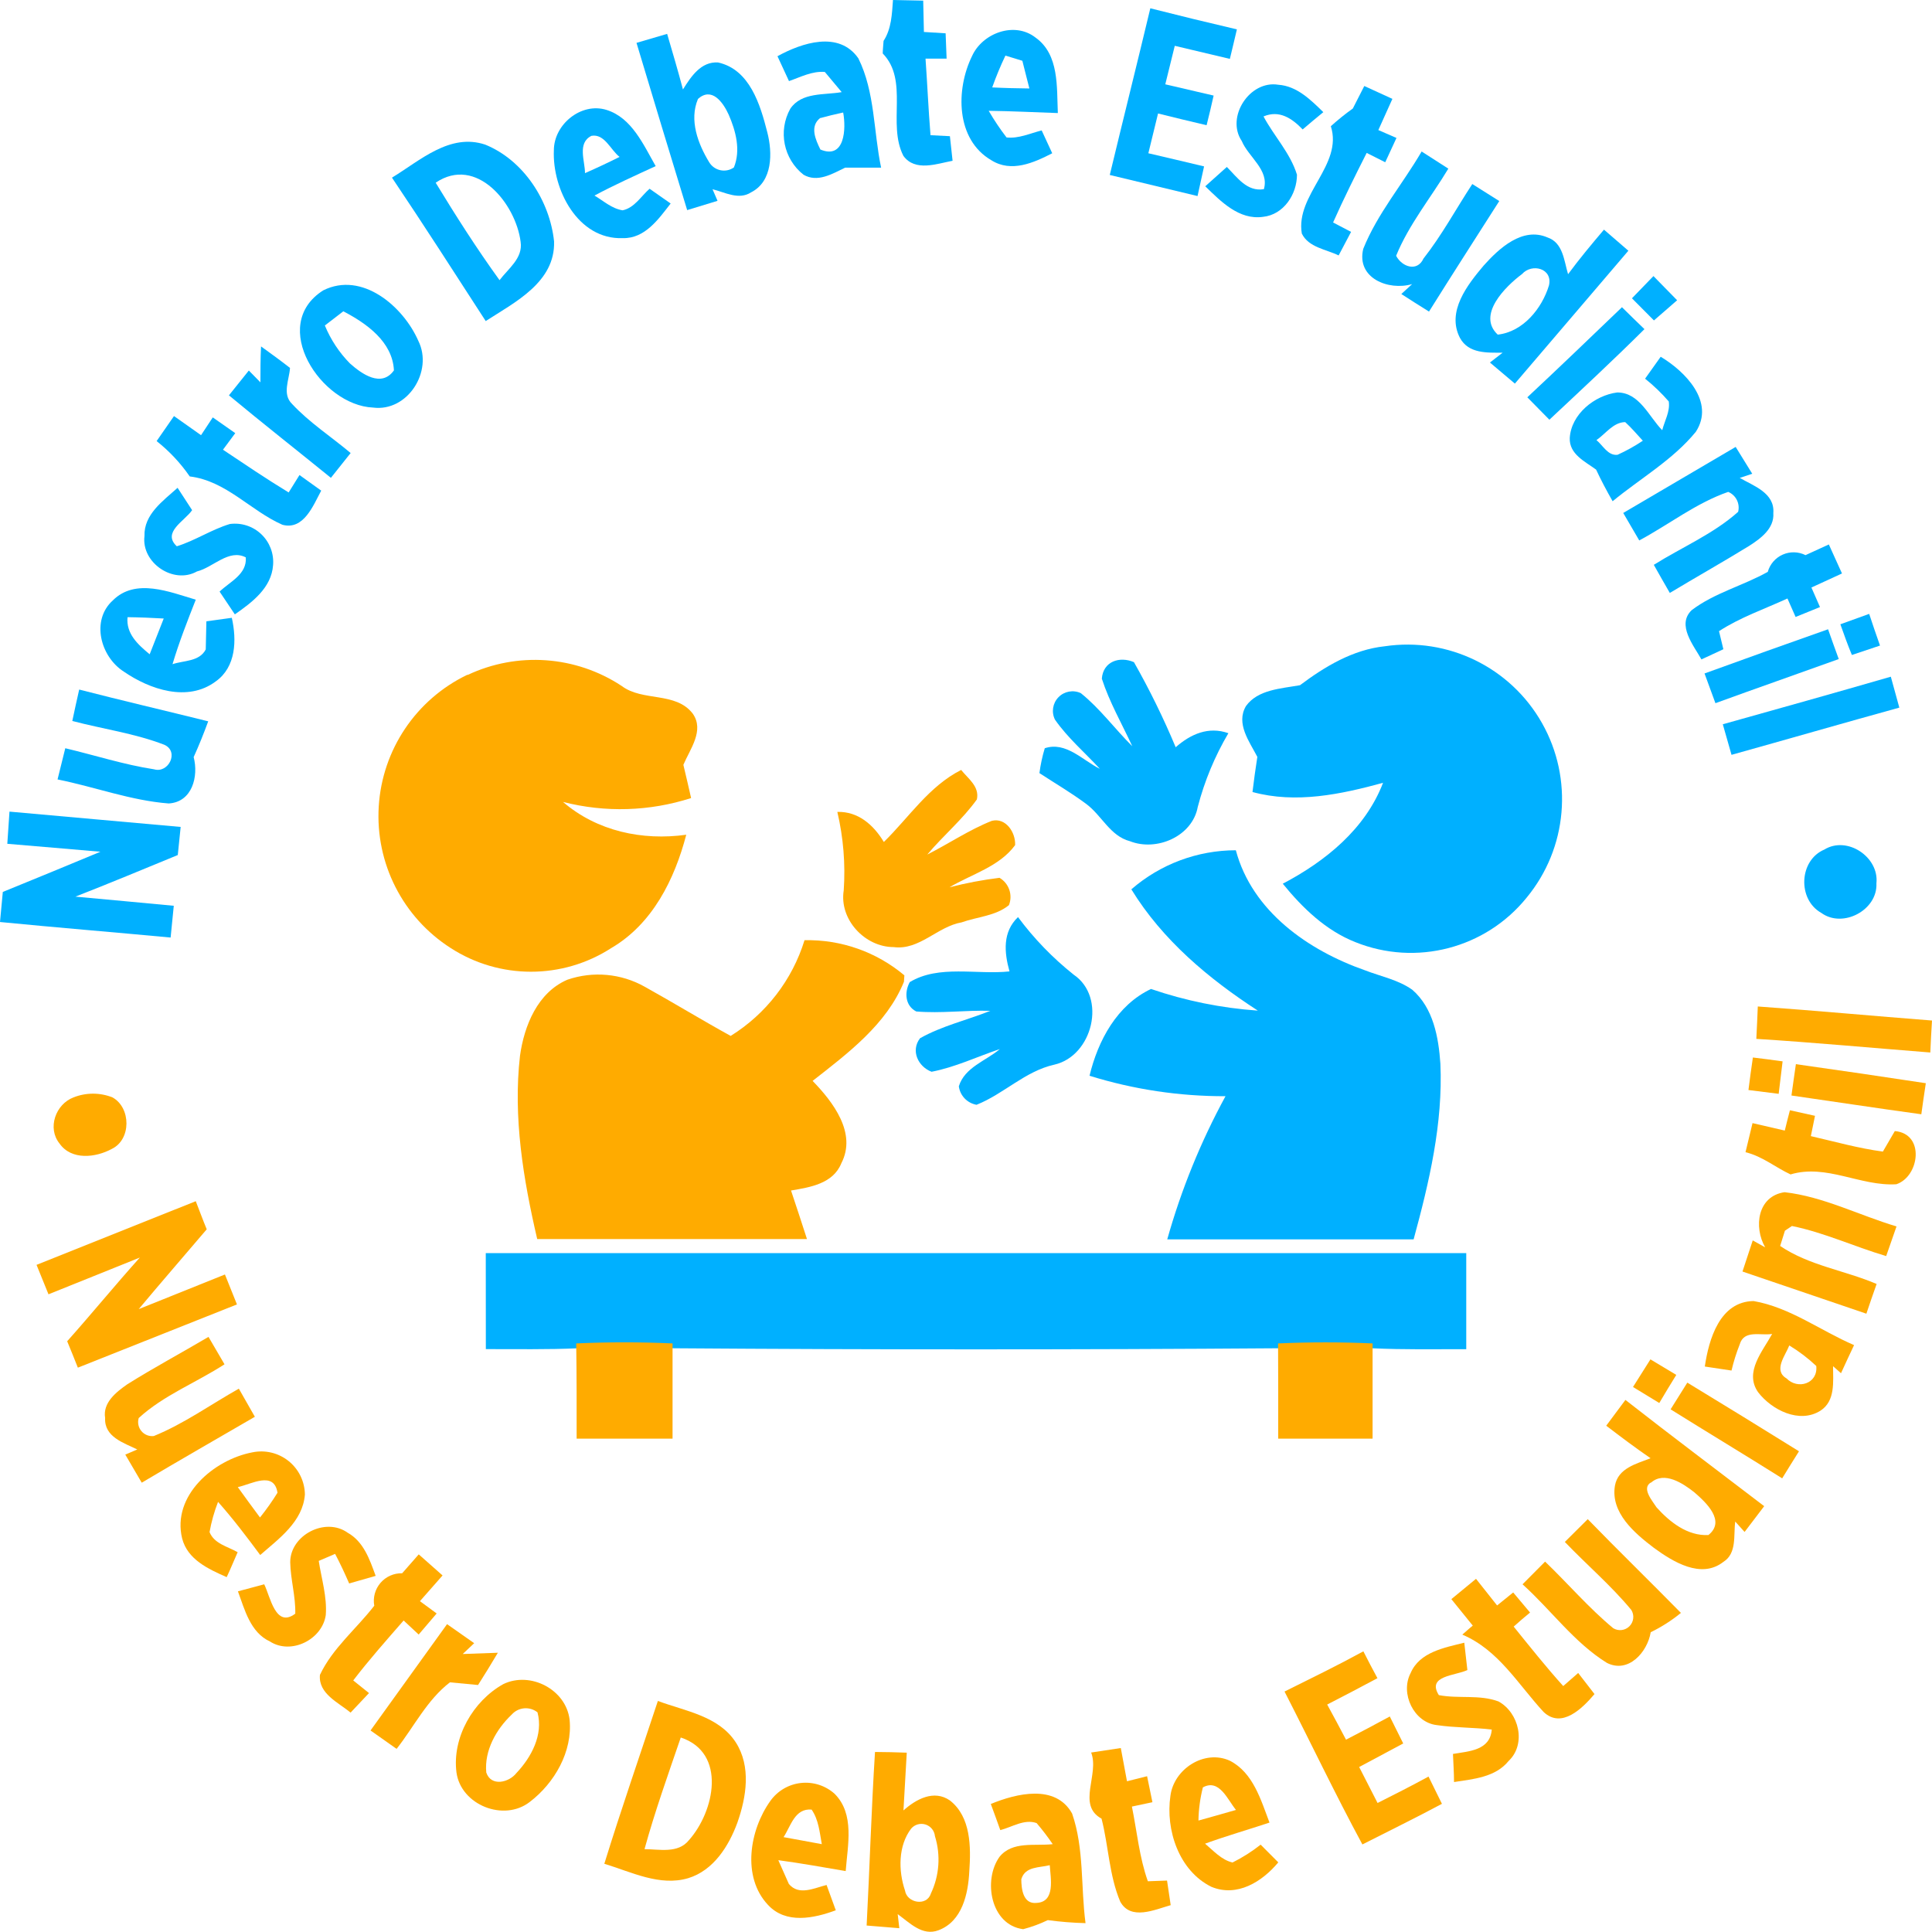
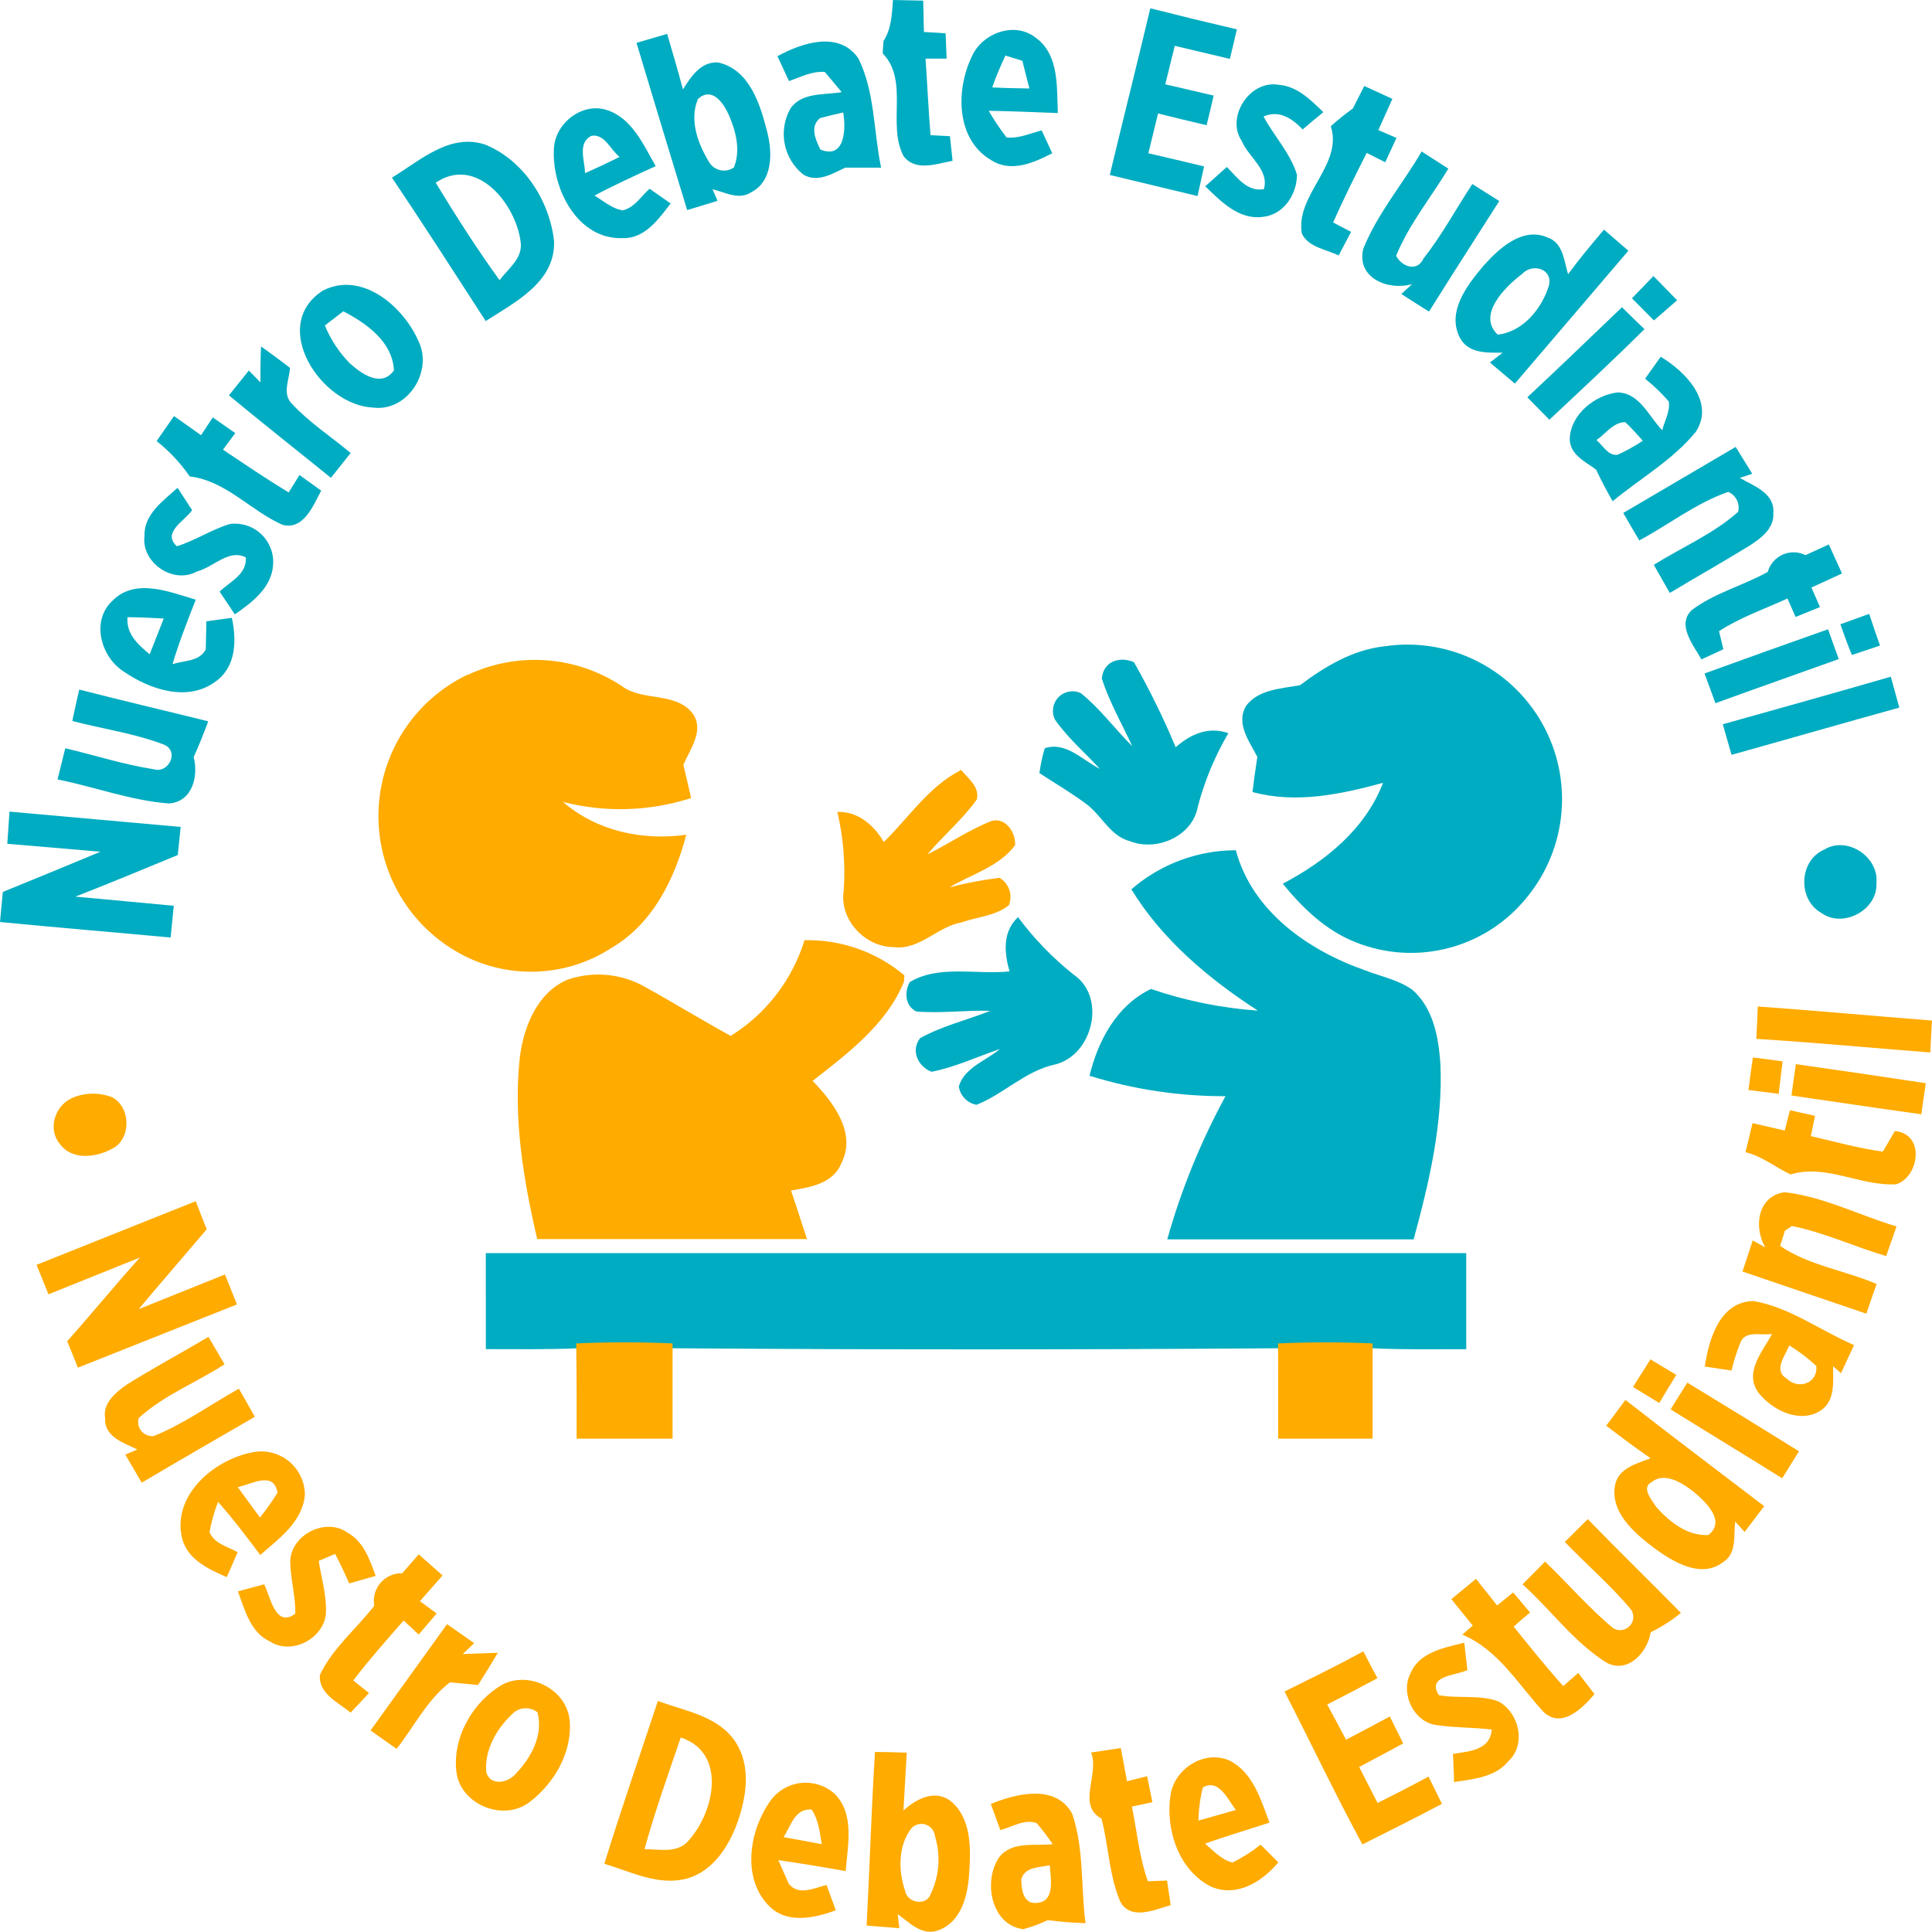
<svg xmlns="http://www.w3.org/2000/svg" viewBox="0 0 274.94 274.92">
  <defs>
-     <style>.cls-1{fill:#00b0ff;}.cls-2{fill:#ffab00;}</style>
+     <style>.cls-1{fill:#00acc1;}.cls-2{fill:#ffab00;}</style>
  </defs>
  <g id="Layer_2" data-name="Layer 2">
    <g id="Layer_1-2" data-name="Layer 1">
      <path class="cls-1" d="M127.08,0l4.3.09.1,4.46,3.09.19c.05,1.2.1,2.39.14,3.6l-3,0c.26,3.63.41,7.27.71,10.9l2.76.14c.1.87.28,2.62.38,3.5-2.25.42-5.32,1.6-7-.7-2.32-4.54.82-10.71-2.94-14.57,0-.45.09-1.34.12-1.79C126.87,4.08,126.93,2,127.08,0Z" />
      <path class="cls-1" d="M163.7,1.18q6.14,1.56,12.32,3c-.25,1.05-.74,3.16-1,4.2l-7.84-1.86L165.83,12l6.88,1.6c-.32,1.41-.64,2.81-1,4.22q-3.46-.81-6.91-1.67c-.46,1.89-.93,3.77-1.38,5.66,2.64.62,5.29,1.23,7.93,1.87q-.48,2.11-.93,4.22c-4.17-1-8.32-2-12.49-3C159.83,17,161.81,9.09,163.7,1.18Z" />
      <path class="cls-1" d="M138.32,8c1.47-3.29,6.05-5,9.05-2.65,3.39,2.42,3,7.05,3.17,10.74-3.29-.11-6.56-.28-9.84-.32a34.85,34.85,0,0,0,2.54,3.79c1.72.19,3.34-.58,5-1,.49,1.08,1,2.17,1.5,3.25-2.63,1.36-5.83,2.78-8.65,1C136,19.87,136,12.74,138.32,8Zm4.76-.09a47.39,47.39,0,0,0-1.88,4.53c1.76.09,3.52.13,5.29.15-.33-1.32-.68-2.63-1-3.94Z" />
      <path class="cls-1" d="M90.58,6.1l4.36-1.28c.77,2.63,1.55,5.26,2.25,7.91,1.15-1.84,2.57-4,5-3.84,4.51,1,6,6,7,9.92.76,2.93.78,7-2.3,8.56-1.76,1.14-3.7,0-5.49-.44.18.41.54,1.23.71,1.65L97.79,29.9Q94.15,18,90.58,6.1Zm8.74,8c-1.26,3,0,6.36,1.61,9a2.46,2.46,0,0,0,3.51.73c1-2.46.27-5.19-.74-7.51C102.89,14.54,101.29,12.31,99.31,14.09Z" />
      <path class="cls-1" d="M110.64,8c3.47-1.91,8.75-3.67,11.51.3,2.38,4.79,2.15,10.4,3.24,15.56-1.71,0-3.41,0-5.12,0-1.81.87-3.93,2.17-5.93,1a7.39,7.39,0,0,1-1.88-9.38c1.61-2.4,4.85-1.93,7.32-2.37l-2.4-2.87c-1.81-.15-3.45.73-5.1,1.3Zm6.11,8.77c-1.56,1.18-.7,3.09,0,4.51,3.5,1.46,3.67-3,3.24-5.27C118.87,16.25,117.8,16.51,116.75,16.8Z" />
      <path class="cls-1" d="M176.71,20.06c-2.29-3.4,1.13-8.67,5.2-8,2.65.18,4.62,2.15,6.41,3.9-1,.83-2,1.64-2.94,2.46-1.52-1.58-3.31-2.8-5.57-1.85,1.49,2.8,3.81,5.2,4.76,8.29,0,2.8-1.9,5.7-4.84,6-3.4.48-6-2.2-8.21-4.35l3.07-2.75c1.47,1.47,2.87,3.56,5.27,3.16C180.66,24.19,177.67,22.36,176.71,20.06Z" />
      <path class="cls-1" d="M192.52,15.44c.55-1.06,1.1-2.14,1.63-3.2l4,1.83q-1,2.22-2,4.44l2.58,1.12c-.4.87-1.2,2.59-1.6,3.46l-2.64-1.33c-1.65,3.27-3.29,6.55-4.78,9.9L192.27,33l-1.77,3.35c-1.8-.88-4.27-1.13-5.24-3.11-.94-5.55,5.89-9.75,4.13-15.28A35.49,35.49,0,0,1,192.52,15.44Z" />
      <path class="cls-1" d="M78.82,21.39c0-3.69,3.89-6.87,7.49-5.75s5.25,4.95,7,8c-2.93,1.35-5.86,2.67-8.71,4.19,1.28.75,2.44,1.85,4,2.1,1.69-.35,2.62-2,3.84-3.07,1,.71,2,1.41,3,2.1-1.73,2.22-3.64,5-6.82,4.93C82.2,34.12,78.58,26.91,78.82,21.39Zm4.43,3.25c1.66-.73,3.3-1.5,4.92-2.31-1.29-1-2.13-3.33-4-3C82.11,20.35,83.26,22.93,83.25,24.64Z" />
      <path class="cls-1" d="M55.78,25.28c4-2.43,8.23-6.38,13.27-4.7,5.48,2.23,9.19,8,9.8,13.78.17,5.8-5.56,8.64-9.73,11.33C64.7,38.86,60.3,32,55.78,25.28ZM62,26c2.87,4.72,5.85,9.39,9.09,13.87,1.23-1.64,3.35-3.12,3-5.45C73.41,29,67.81,22.07,62,26Z" />
      <path class="cls-1" d="M194,35.42c2-5,5.6-9.21,8.31-13.86L206.11,24c-2.48,4.13-5.6,7.92-7.43,12.4.82,1.58,3,2.34,3.89.4,2.62-3.33,4.63-7.07,6.95-10.61l3.84,2.42c-3.34,5.24-6.71,10.47-10,15.73q-2-1.24-3.94-2.5l1.54-1.41C197.58,41.41,193,39.58,194,35.42Z" />
      <path class="cls-1" d="M211.14,37.79c2.2-2.46,5.53-5.54,9.08-4,2.23.75,2.35,3.33,2.93,5.23,1.61-2.18,3.35-4.27,5.11-6.34,1.15,1,2.3,2,3.47,3-5.39,6.3-10.75,12.61-16.15,18.91-1.18-1-2.37-2-3.55-3l1.81-1.4c-2.2,0-4.83.16-6.07-2.09C205.81,44.34,208.84,40.52,211.14,37.79ZM216.6,39c-2.39,1.78-6.45,5.83-3.46,8.62,3.62-.4,6.3-3.74,7.29-7C221,38.19,218,37.42,216.6,39Z" />
      <path class="cls-1" d="M232.24,42.45l3.06-3.16c1.12,1.15,2.24,2.29,3.37,3.44l-3.3,2.87Z" />
      <path class="cls-1" d="M46,41.32c5.53-2.76,11.39,2.29,13.53,7.18C61.69,52.84,58,58.64,53.08,58,45.69,57.68,38.18,46.28,46,41.32Zm.23,5a16.85,16.85,0,0,0,3.56,5.39c1.7,1.52,4.49,3.49,6.27,1-.2-4.09-3.91-6.69-7.2-8.41Z" />
      <path class="cls-1" d="M217.35,56.54c4.53-4.23,9-8.53,13.47-12.82,1.06,1.05,2.13,2.09,3.2,3.12-4.42,4.39-9,8.65-13.53,12.89C219.46,58.67,218.4,57.61,217.35,56.54Z" />
      <path class="cls-1" d="M37.06,54.41c0-1.71,0-3.4.09-5.11,1.38,1,2.77,2,4.12,3.06-.1,1.66-1.15,3.71.28,5.11,2.48,2.67,5.58,4.67,8.35,7L47.09,68c-4.83-3.92-9.73-7.77-14.51-11.74l2.83-3.53Z" />
      <path class="cls-1" d="M234.11,53.89l2.22-3.12c3.48,2.08,7.77,6.42,5,10.68-3.27,4-7.88,6.62-11.84,9.88-.84-1.47-1.65-3-2.35-4.5-1.58-1.16-3.84-2.19-3.75-4.5.2-3.39,3.53-6.07,6.76-6.48,3.17,0,4.5,3.45,6.4,5.37.34-1.34,1.14-2.66.93-4.09A25.68,25.68,0,0,0,234.11,53.89Zm-6.92,8.74c.93.76,1.63,2.25,3,2.09a25.08,25.08,0,0,0,3.6-2c-.83-.9-1.62-1.84-2.51-2.65C229.58,60.09,228.5,61.73,227.19,62.63Z" />
      <path class="cls-1" d="M22.29,62.77c.83-1.19,1.64-2.38,2.47-3.56l3.85,2.72,1.67-2.53,3.2,2.24L31.73,64c3.09,2.06,6.17,4.15,9.35,6.08.39-.62,1.16-1.86,1.54-2.48l3.09,2.22c-1.13,2.1-2.49,5.67-5.52,4.86-4.55-2-8-6.25-13.19-6.88A23.28,23.28,0,0,0,22.29,62.77Z" />
      <path class="cls-1" d="M247,63.6l2.36,3.82-1.78.59c2,1.15,5,2.15,4.78,5,.16,2.21-1.83,3.65-3.48,4.7-3.71,2.28-7.51,4.42-11.25,6.67-.76-1.32-1.52-2.64-2.28-4,4-2.51,8.46-4.38,12-7.54A2.43,2.43,0,0,0,245.94,70c-4.56,1.58-8.43,4.64-12.66,6.91L231,73Q239,68.3,247,63.6Z" />
      <path class="cls-1" d="M20.56,76.29c-.1-3.1,2.64-5,4.71-6.87l2.07,3.18c-1.06,1.55-4.32,3.15-2.18,5.14,2.62-.81,4.93-2.38,7.55-3.17a5.45,5.45,0,0,1,6.15,5.86c-.23,3.24-3,5.3-5.44,7l-2.17-3.24c1.47-1.42,3.91-2.45,3.73-4.87-2.42-1.25-4.64,1.43-6.95,2C24.68,83.21,20.09,80.08,20.56,76.29Z" />
      <path class="cls-1" d="M256.94,79l3.32-1.52,1.87,4.13-4.35,2L259,86.39l-3.47,1.41-1.16-2.63c-3.26,1.5-6.71,2.68-9.74,4.65.15.64.46,1.92.62,2.57l-3.12,1.45c-1.12-2-3.55-4.91-1.4-7,3.24-2.47,7.31-3.48,10.84-5.46A3.81,3.81,0,0,1,256.94,79Z" />
      <path class="cls-1" d="M16.06,85.44c3.22-3.22,8.08-1.2,11.8-.1-1.18,3-2.38,6.05-3.31,9.18,1.61-.55,3.82-.34,4.73-2.1l.09-4,3.62-.5c.71,3.17.61,7-2.29,9.05-4,3-9.4,1.14-13.09-1.4C14.31,93.46,12.9,88.29,16.06,85.44Zm2.09,2.38c-.23,2.37,1.48,3.91,3.15,5.29q1-2.53,2-5.09C21.59,87.92,19.87,87.85,18.15,87.83Z" />
      <path class="cls-1" d="M261.9,88.84,266,87.36c.5,1.5,1,3,1.54,4.51l-4,1.34C262.93,91.75,262.42,90.3,261.9,88.84Z" />
      <path class="cls-1" d="M242.57,95.84q8.78-3.19,17.58-6.29c.5,1.42,1,2.83,1.52,4.24-5.85,2.11-11.71,4.15-17.55,6.28C243.61,98.65,243.08,97.24,242.57,95.84Z" />
      <path class="cls-1" d="M185,97.51c3.56-2.67,7.54-5.06,12.06-5.54a22,22,0,0,1,20.22,35.74,21.18,21.18,0,0,1-24.41,6.36c-4.2-1.66-7.51-4.86-10.32-8.31,6.08-3.2,11.74-7.77,14.27-14.36-6,1.64-12.4,3-18.58,1.31.2-1.66.43-3.33.69-5-1.12-2.17-3.09-4.73-1.62-7.23C179,98.13,182.27,98,185,97.51Z" />
      <path class="cls-1" d="M156.8,96.58c.19-2.46,2.52-3.23,4.57-2.35a111.87,111.87,0,0,1,5.94,12.11c2.13-1.88,4.68-3,7.5-2a41,41,0,0,0-4.36,10.5c-.77,4.19-5.86,6.37-9.65,4.87-2.82-.73-4-3.66-6.23-5.31s-4.42-2.92-6.65-4.38a22.15,22.15,0,0,1,.76-3.54c3-1,5.39,1.72,7.84,2.93-2.14-2.32-4.57-4.39-6.39-7a2.79,2.79,0,0,1,3.68-3.77c2.74,2.2,4.83,5.08,7.32,7.55C159.66,103,157.89,99.95,156.8,96.58Z" />
      <path class="cls-1" d="M245.17,103.07c8-2.24,16-4.48,23.91-6.77l1.21,4.4c-8,2.21-15.92,4.5-23.88,6.72C246,106,245.58,104.52,245.17,103.07Z" />
      <path class="cls-1" d="M11.27,98.13c6.1,1.57,12.24,3,18.36,4.52-.63,1.72-1.31,3.42-2.07,5.09.72,2.74-.2,6.4-3.55,6.6-5.38-.41-10.53-2.36-15.82-3.42l1.1-4.44c4.22,1,8.35,2.34,12.64,3,2.05.61,3.61-2.52,1.46-3.49-4.22-1.63-8.74-2.24-13.1-3.39C10.6,101.12,10.93,99.63,11.27,98.13Z" />
      <path class="cls-1" d="M1.35,115.5c8.12.74,16.24,1.44,24.36,2.18-.11,1-.3,3-.41,4-4.85,2-9.67,4-14.57,5.92,4.65.43,9.31.85,14,1.3l-.45,4.52C16.17,132.66,8.07,132,0,131.21c.13-1.43.27-2.86.4-4.28q7-2.85,13.89-5.72c-4.42-.37-8.84-.77-13.25-1.13C1.15,118.55,1.25,117,1.35,115.5Z" />
      <path class="cls-1" d="M259.62,120.9c3.25-2,7.82,1.07,7.41,4.81.19,3.79-4.77,6.45-7.85,4.2C255.78,128,256,122.43,259.62,120.9Z" />
      <path class="cls-1" d="M161,126.56A22.69,22.69,0,0,1,175.87,121c2.33,8.71,10.32,14.26,18.4,17.09,2.24.87,4.71,1.34,6.71,2.76,3,2.6,3.74,6.77,4,10.52.38,8.49-1.59,16.87-3.81,25-11.69,0-23.38,0-35.06,0A98.21,98.21,0,0,1,174.4,156a64.51,64.51,0,0,1-19.35-2.91c1.2-5,3.9-10.06,8.75-12.35a59.86,59.86,0,0,0,15.2,3.08C172,139.28,165.43,133.78,161,126.56Z" />
      <path class="cls-1" d="M143.66,138.24c-.76-2.73-1-5.61,1.21-7.73a44,44,0,0,0,7.92,8.19c4.75,3.22,2.71,11.57-2.75,12.81-4.17.93-7.19,4.17-11.07,5.71a3.08,3.08,0,0,1-2.52-2.63c.83-2.71,3.86-3.62,5.84-5.3-3.23,1.08-6.36,2.59-9.72,3.23-1.92-.73-3-3-1.64-4.77,3.12-1.76,6.67-2.57,10-3.9-3.51-.11-7,.39-10.54.09-1.6-.81-1.71-2.76-.92-4.18C133.61,137.26,139,138.74,143.66,138.24Z" />
      <path class="cls-1" d="M69.13,178.33H208.66V192c-4.46,0-8.92.08-13.38-.13s-9-.2-13.42,0q-43,.31-85.94,0-6.83-.31-13.68,0c-4.36.2-8.73.11-13.1.12Z" />
      <path class="cls-2" d="M66.55,96.05a22.43,22.43,0,0,1,21.91,1.56c3,2.27,7.68.78,10.12,3.94,1.7,2.4-.39,5.06-1.33,7.29.38,1.58.74,3.15,1.1,4.73a32.8,32.8,0,0,1-18.23.55c4.84,4.17,11.3,5.54,17.54,4.67C96,125.13,92.87,131.47,87,134.91a21.06,21.06,0,0,1-22.87,0,22.3,22.3,0,0,1,2.37-38.88Z" />
      <path class="cls-2" d="M125.78,119.82c3.57-3.49,6.41-7.93,11-10.25,1,1.25,2.63,2.35,2.24,4.19-2.05,2.87-4.79,5.15-7.06,7.85,3.08-1.56,6-3.54,9.19-4.8,2-.49,3.4,1.67,3.31,3.46-2.25,3.07-6.18,4.12-9.34,6a55.45,55.45,0,0,1,7.12-1.35,3.16,3.16,0,0,1,1.34,3.89c-1.89,1.55-4.5,1.65-6.73,2.45-3.46.6-6,4-9.67,3.52-4.11,0-7.78-3.94-7.11-8.08a37.57,37.57,0,0,0-.91-11.16C122.12,115.46,124.3,117.37,125.78,119.82Z" />
      <path class="cls-2" d="M114.49,133.8a21.33,21.33,0,0,1,14.21,5l-.06.91c-2.45,6.05-8,10.2-13,14.11,2.91,3,6.32,7.43,4.09,11.72-1.17,2.91-4.44,3.42-7.16,3.88.78,2.3,1.52,4.61,2.27,6.91H76.45C74.47,167.82,73,159,74,150.24c.6-4.28,2.5-9,6.75-10.82a13.49,13.49,0,0,1,11,1c4.1,2.28,8.11,4.73,12.23,7A24.58,24.58,0,0,0,114.49,133.8Z" />
      <path class="cls-2" d="M250.15,143.23c8.27.59,16.52,1.36,24.79,2-.1,1.51-.17,3-.24,4.55-8.26-.65-16.5-1.42-24.76-1.94C250,146.66,250.11,144.37,250.15,143.23Z" />
      <path class="cls-2" d="M249.45,150.49c1.41.17,2.81.35,4.23.55-.18,1.54-.38,3.07-.56,4.62l-4.3-.54C249,153.57,249.24,152,249.45,150.49Z" />
      <path class="cls-2" d="M255.57,151.44q9.24,1.3,18.49,2.71c-.23,1.47-.44,3-.64,4.42-6.17-.84-12.32-1.79-18.48-2.67C255.14,154.4,255.36,152.92,255.57,151.44Z" />
      <path class="cls-2" d="M10.46,156.17a7.51,7.51,0,0,1,5.55,0c2.65,1.47,2.68,6-.1,7.33-2.29,1.25-5.75,1.65-7.44-.77C6.7,160.54,7.91,157.14,10.46,156.17Z" />
      <path class="cls-2" d="M254.72,158l3.57.79c-.15.72-.44,2.17-.59,2.89,3.4.78,6.78,1.74,10.25,2.2l1.7-2.92c4.34.38,3.5,6.49.21,7.57-5.1.31-9.94-2.93-15.05-1.4-2.16-1-4-2.58-6.41-3.16l1-4.14,4.59,1.06C254.16,160.17,254.53,158.72,254.72,158Z" />
      <path class="cls-2" d="M251.2,177.51c-1.66-2.9-1.1-7.29,2.76-7.85,5.54.63,10.62,3.29,15.93,4.87l-1.47,4.22c-4.5-1.33-8.8-3.34-13.41-4.28l-1,.67c-.17.55-.5,1.63-.68,2.17,4.11,2.79,9.21,3.48,13.73,5.41-.49,1.41-1,2.82-1.46,4.23-5.88-2-11.77-4-17.63-6,.48-1.48,1-3,1.46-4.43Z" />
      <path class="cls-2" d="M5.2,180l22.66-9.06c.52,1.33,1,2.65,1.56,4-3.22,3.79-6.49,7.54-9.68,11.36q6.14-2.48,12.27-4.93c.56,1.42,1.13,2.83,1.71,4.26-7.55,3-15.08,6-22.64,9-.5-1.26-1-2.51-1.52-3.76,3.5-3.92,6.83-8,10.34-11.91-4.32,1.76-8.66,3.47-13,5.23Z" />
      <path class="cls-2" d="M242.61,194.47c.57-3.89,2.13-9.25,6.94-9.32,5.19.9,9.53,4.22,14.3,6.27-.62,1.33-1.26,2.66-1.86,4l-1.13-1c0,2.18.35,4.95-1.79,6.33-3,1.9-6.94-.1-8.88-2.63-2-2.87.67-5.84,2-8.29-1.6.28-4-.64-4.61,1.48a26.31,26.31,0,0,0-1.17,3.73Zm11.61,1.67c1.59,1.67,4.52.78,4.25-1.75a22.67,22.67,0,0,0-3.84-2.92C254.1,192.87,252.31,195,254.22,196.15Z" />
      <path class="cls-2" d="M18.11,197c3.78-2.37,7.72-4.48,11.56-6.75l2.28,3.9c-4,2.6-8.65,4.39-12.21,7.65a2,2,0,0,0,2.15,2.56c4.28-1.74,8.08-4.48,12.1-6.74l2.28,4c-5.37,3.12-10.77,6.21-16.1,9.38-.78-1.34-1.56-2.68-2.34-4l1.71-.73c-1.93-.94-4.72-1.78-4.58-4.47C14.6,199.61,16.53,198.11,18.11,197Z" />
      <path class="cls-2" d="M82,191.18q6.86-.31,13.71,0c0,4.52,0,9,0,13.55H82.06C82.06,200.2,82.07,195.7,82,191.18Z" />
      <path class="cls-2" d="M181.88,191.18c4.48-.2,9-.2,13.45,0,0,4.52,0,9,0,13.55H181.9C181.9,200.2,181.91,195.7,181.88,191.18Z" />
      <path class="cls-2" d="M232.39,197.38l2.48-3.93,3.68,2.21c-.82,1.32-1.62,2.64-2.42,4Z" />
      <path class="cls-2" d="M237.74,200.56c.79-1.27,1.59-2.54,2.38-3.8q8,4.86,15.89,9.77c-.81,1.28-1.6,2.57-2.39,3.85C248.36,207.07,243,203.85,237.74,200.56Z" />
      <path class="cls-2" d="M228.58,202.89l2.73-3.67c6.53,5.11,13.16,10.08,19.75,15.12-.93,1.21-1.86,2.45-2.79,3.67l-1.33-1.48c-.27,1.93.27,4.51-1.69,5.74-3.16,2.47-7.15,0-9.89-2-2.75-2.09-6.19-5-5.54-8.85.45-2.5,3.06-3.11,5.07-3.9C232.76,206.06,230.66,204.48,228.58,202.89Zm6.37,8.07c-1.41.82.21,2.63.79,3.55,1.88,2.09,4.4,4.09,7.38,3.94,2.51-2-.33-4.63-2-6.08C239.51,211.1,236.84,209.31,234.95,211Z" />
      <path class="cls-2" d="M25.92,218.94c-1.49-6.09,4.5-11.22,10-12.26a6.21,6.21,0,0,1,7.47,6c-.29,3.85-3.68,6.27-6.36,8.61-1.92-2.59-3.86-5.15-6-7.56a23.12,23.12,0,0,0-1.21,4.3c.67,1.67,2.58,2.05,4,2.86-.53,1.18-1,2.37-1.56,3.55C29.63,223.28,26.7,221.94,25.92,218.94Zm7.92-7.31q1.56,2.17,3.16,4.32a35.28,35.28,0,0,0,2.49-3.52C39,209.27,35.77,211.22,33.84,211.63Z" />
      <path class="cls-2" d="M222.69,219.43l3.26-3.24c4.37,4.5,8.87,8.87,13.26,13.34a21.85,21.85,0,0,1-4.3,2.75c-.46,2.82-3.17,5.92-6.24,4.36-4.67-2.9-7.94-7.53-12-11.18,1.06-1.08,2.14-2.16,3.21-3.23,3.26,3.13,6.22,6.6,9.7,9.48a1.88,1.88,0,0,0,2.57-2.6C229.28,225.64,225.81,222.69,222.69,219.43Z" />
      <path class="cls-2" d="M41.3,222.32c0-3.86,5-6.46,8.16-4.21,2.3,1.28,3.16,3.85,4,6.15l-3.77,1.08c-.62-1.43-1.27-2.82-2-4.21l-2.33,1c.39,2.56,1.2,5.1,1,7.71-.5,3.48-4.92,5.7-7.94,3.76-2.8-1.3-3.59-4.51-4.56-7.14l3.74-1c.88,1.78,1.61,6.29,4.42,4.18C42.08,227.17,41.35,224.78,41.3,222.32Z" />
      <path class="cls-2" d="M57.23,223.89l2.36-2.69c1.13,1,2.25,2,3.39,3l-3.22,3.66,2.38,1.75-2.56,3-2.14-2c-2.44,2.8-4.91,5.58-7.17,8.53l2.24,1.8-2.62,2.78c-1.72-1.44-4.61-2.68-4.36-5.37,1.79-3.8,5.19-6.55,7.73-9.84A3.93,3.93,0,0,1,57.23,223.89Z" />
      <path class="cls-2" d="M206.54,227.57l3.51-2.89c1,1.27,2,2.52,3,3.79l2.29-1.85,2.4,2.86c-.78.64-1.56,1.3-2.33,2,2.31,2.86,4.59,5.73,7.05,8.46l2.13-1.86,2.32,3c-1.69,2-4.67,5-7.25,2.54-3.63-3.93-6.4-8.81-11.56-11,.38-.32,1.12-1,1.49-1.28Z" />
      <path class="cls-2" d="M52.73,246.26q5.44-7.57,10.89-15.13l3.86,2.71-1.63,1.54,5-.18c-.91,1.55-1.86,3.07-2.82,4.59l-4-.38c-3.25,2.49-5.1,6.3-7.59,9.47Z" />
      <path class="cls-2" d="M200.74,238.1c1.27-3,4.81-3.62,7.64-4.33.15,1.29.3,2.59.44,3.89-1.66.82-5.83.77-4.06,3.57,2.8.54,5.78-.11,8.49.9,2.91,1.59,4,6.05,1.44,8.47-1.89,2.33-5,2.57-7.77,3,0-1.32-.1-2.64-.15-4,2.31-.39,5.28-.49,5.52-3.47-2.59-.31-5.22-.25-7.8-.63C201.21,245.14,199.22,241,200.74,238.1Z" />
      <path class="cls-2" d="M182.8,240.72c3.76-1.87,7.54-3.71,11.22-5.72.65,1.27,1.3,2.54,2,3.82-2.37,1.27-4.75,2.52-7.15,3.75.9,1.64,1.79,3.31,2.68,5,2.08-1.07,4.17-2.18,6.23-3.3l1.91,3.84c-2.08,1.12-4.17,2.24-6.27,3.35.88,1.71,1.74,3.41,2.62,5.12,2.43-1.22,4.85-2.45,7.25-3.76.63,1.29,1.27,2.59,1.91,3.88-3.74,2-7.54,3.86-11.32,5.78C190,255.3,186.51,247.95,182.8,240.72Z" />
      <path class="cls-2" d="M71.63,239.66c3.85-1.86,8.93.77,9.43,5.08.44,4.51-2.14,9-5.67,11.69-3.69,2.87-9.79.44-10.43-4.19C64.32,247.27,67.32,242.06,71.63,239.66ZM72.82,244c-2.21,2.09-3.91,5.12-3.62,8.24.68,2.05,3.23,1.44,4.29.08,2.13-2.25,3.85-5.46,3-8.64A2.68,2.68,0,0,0,72.82,244Z" />
      <path class="cls-2" d="M86,265.23c2.4-7.76,5.07-15.45,7.62-23.17,3.88,1.45,8.64,2.13,11.08,5.88,2.22,3.45,1.52,7.78.24,11.43-1.23,3.35-3.39,6.8-7,7.91C93.89,268.48,89.88,266.41,86,265.23Zm5.68-2.08c2.16,0,4.81.67,6.37-1.29,3.62-4.07,5.42-12.41-1.17-14.6C95.08,252.52,93.2,257.77,91.72,263.15Z" />
      <path class="cls-2" d="M124.52,249.32c1.51,0,3,.05,4.52.1-.17,2.74-.3,5.48-.47,8.22,1.79-1.6,4.33-3,6.61-1.42,3,2.34,3,6.63,2.76,10.09-.16,3.19-1,7.11-4.38,8.38-2.31.88-4.11-1.07-5.81-2.29.05.5.17,1.51.23,2l-4.65-.38C123.76,265.8,124,257.56,124.52,249.32Zm5.15,10.9c-1.86,2.43-1.84,6-.88,8.82.27,1.78,3.1,2.29,3.68.43a11.26,11.26,0,0,0,.58-8.17A1.93,1.93,0,0,0,129.67,260.22Z" />
      <path class="cls-2" d="M155.28,249.4l4.22-.64c.3,1.58.59,3.15.88,4.73l2.86-.72c.26,1.23.5,2.47.76,3.7l-2.92.62c.72,3.54,1.05,7.2,2.27,10.63l2.73-.1.52,3.5c-2.27.64-5.68,2.23-7.18-.5-1.58-3.73-1.66-7.9-2.66-11.81C153.2,256.87,156.49,252.51,155.28,249.4Z" />
      <path class="cls-2" d="M166.56,255.57c.48-3.83,4.85-6.66,8.47-5,3.31,1.71,4.4,5.57,5.63,8.8-3,1-6.15,1.9-9.17,3,1.2,1,2.31,2.3,3.91,2.68a23,23,0,0,0,4-2.54l2.51,2.52c-2.29,2.76-5.87,5-9.52,3.48C167.77,266.23,165.85,260.41,166.56,255.57Zm4.62-1.21a20.59,20.59,0,0,0-.63,4.72c1.78-.49,3.55-1,5.34-1.51C174.69,256.11,173.52,253.08,171.18,254.36Z" />
      <path class="cls-2" d="M109.64,256.27a6.17,6.17,0,0,1,9.13-1c2.9,2.9,1.85,7.34,1.58,11-3.19-.54-6.38-1.12-9.59-1.55l1.5,3.38c1.43,1.73,3.63.57,5.37.15.43,1.19.87,2.39,1.31,3.6-3.11,1.15-7.1,2-9.65-.77C105.54,267.1,106.67,260.41,109.64,256.27Zm1.87,5.17c1.8.34,3.62.65,5.44,1-.31-1.69-.45-3.47-1.45-4.92C113.11,257.31,112.55,259.84,111.51,261.44Z" />
      <path class="cls-2" d="M141,256.72c3.65-1.5,9.21-2.87,11.57,1.36,1.73,5,1.22,10.42,1.91,15.6a49.56,49.56,0,0,1-5.37-.43,19.56,19.56,0,0,1-3.5,1.29c-4.65-.6-5.74-7-3.37-10.3,1.84-2.27,5-1.51,7.57-1.8a34.15,34.15,0,0,0-2.29-3c-1.76-.62-3.48.57-5.17,1C141.92,259.19,141.46,258,141,256.72Zm4.34,10.68c0,1.41.25,3.6,2.16,3.4,2.74-.13,2-3.52,1.89-5.37C147.91,265.81,145.91,265.58,145.35,267.4Z" />
    </g>
  </g>
</svg>
